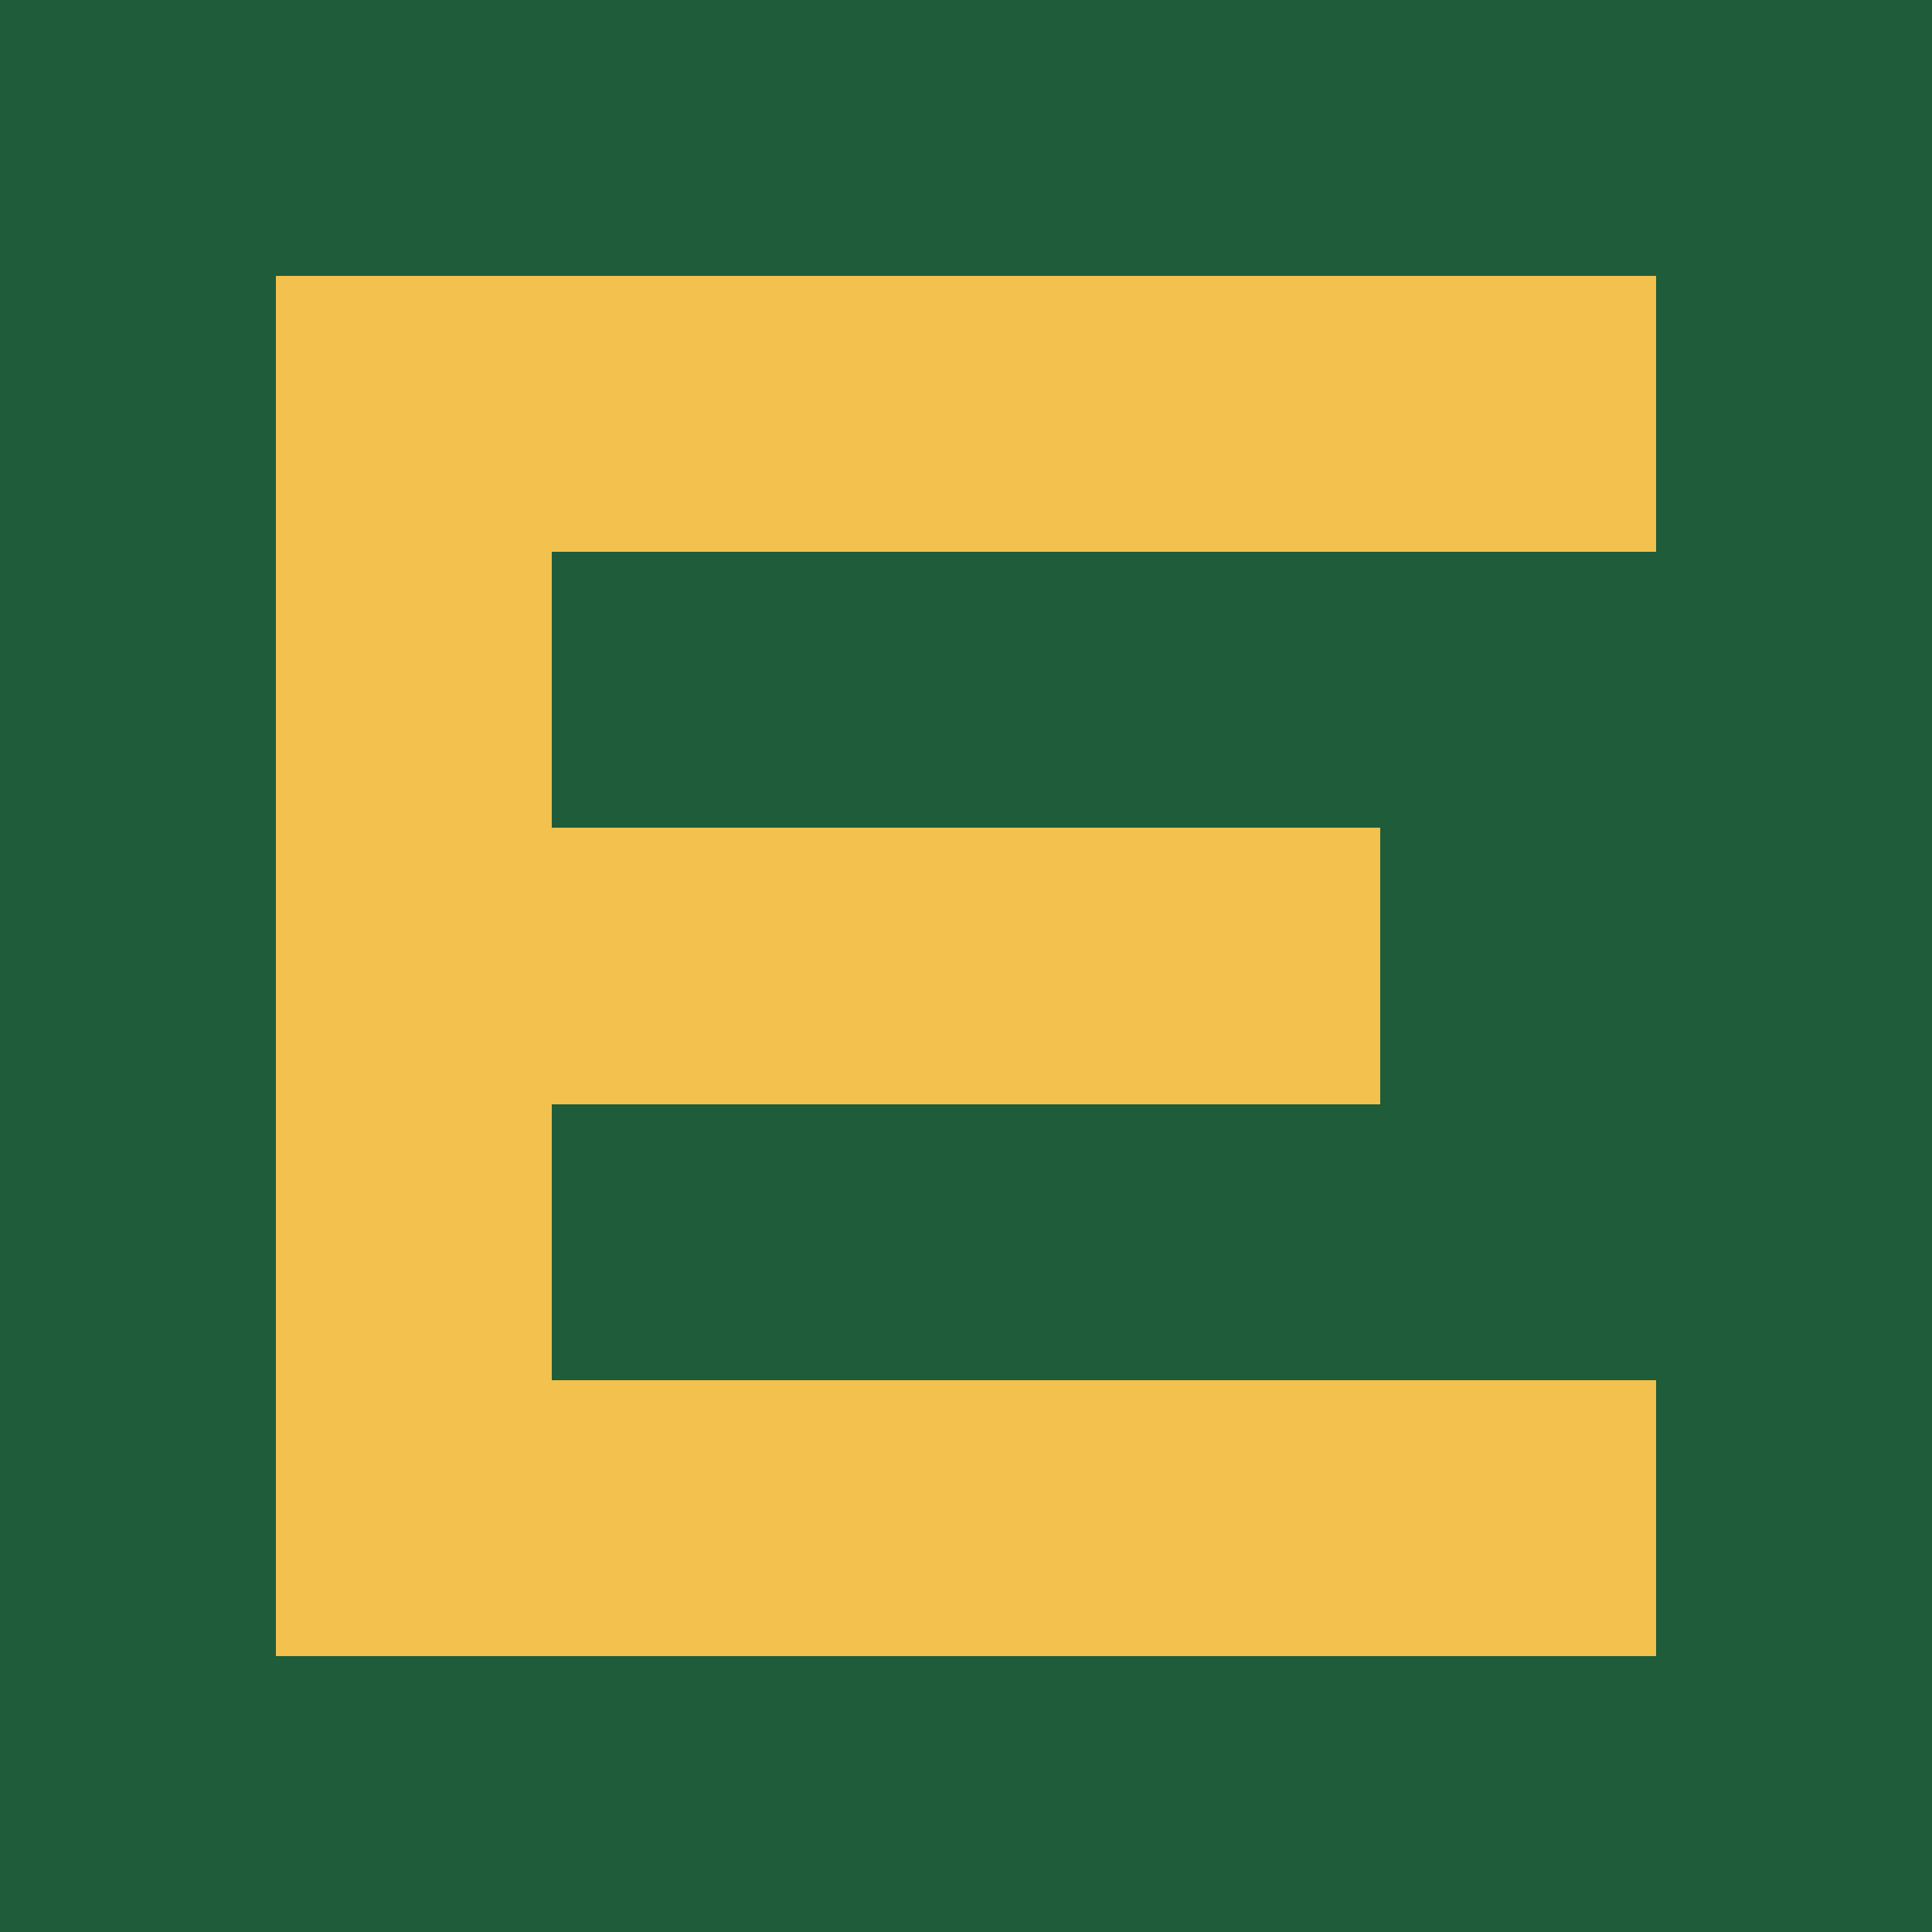
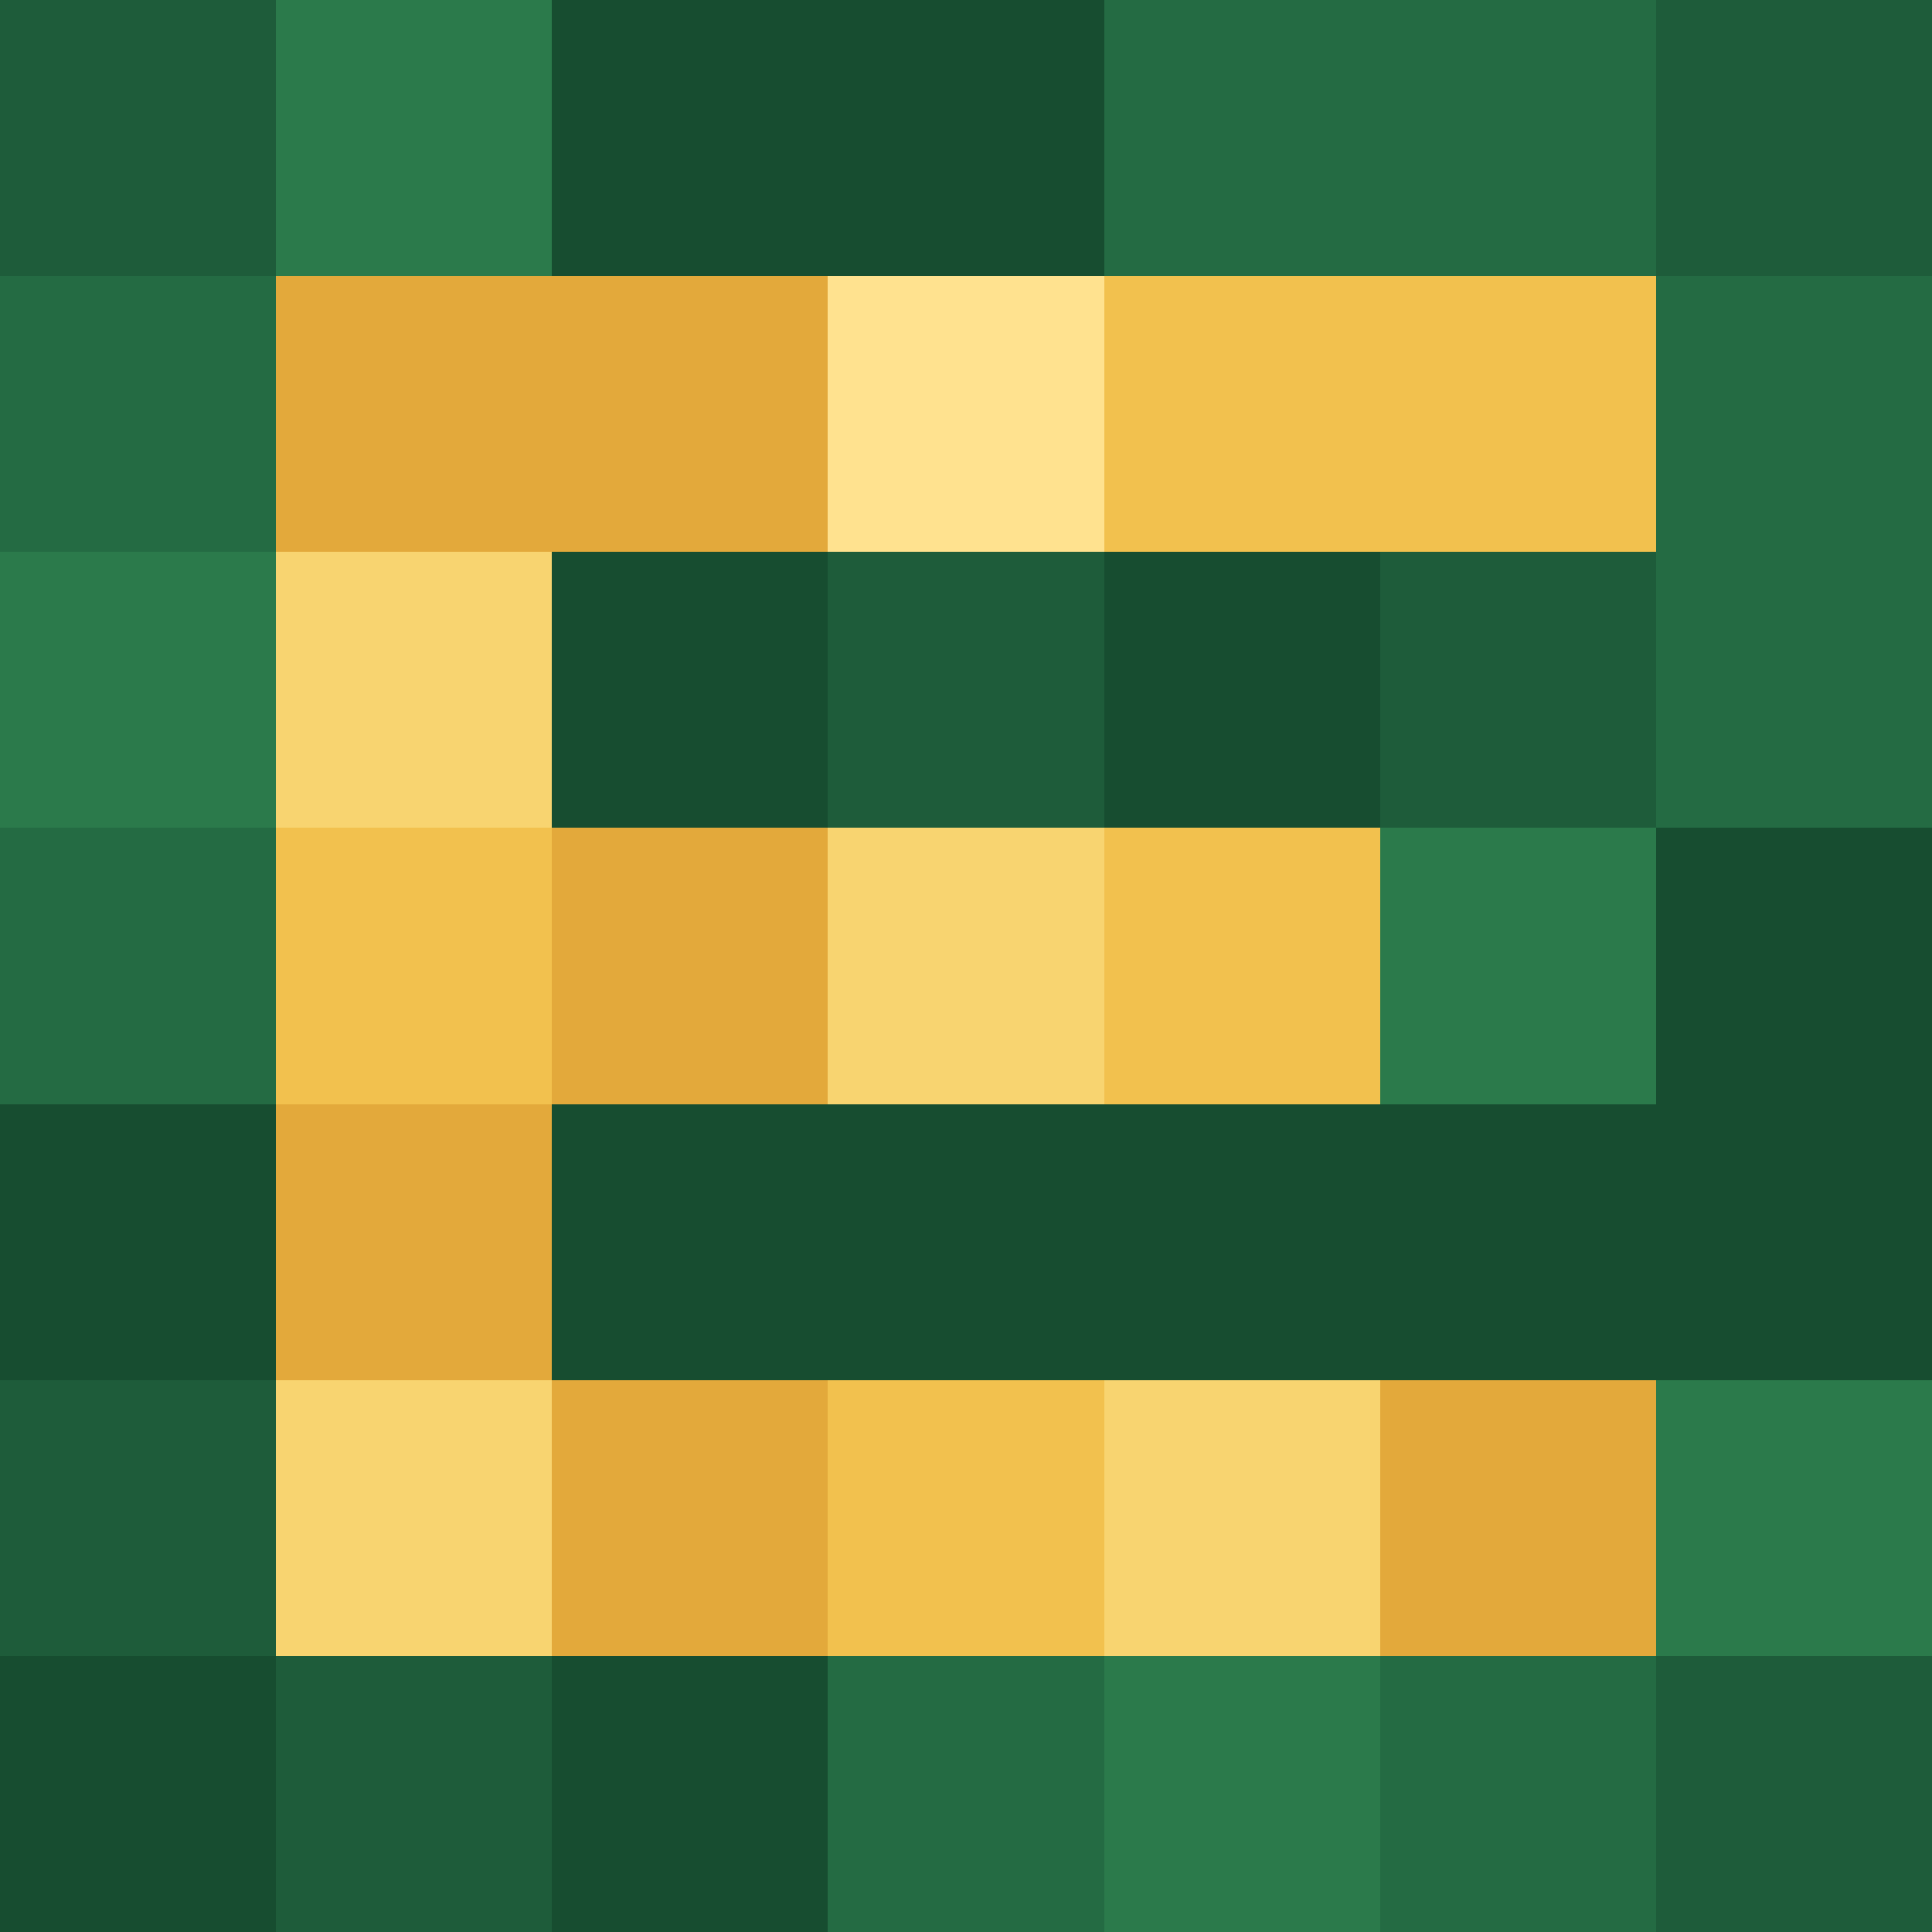
<svg xmlns="http://www.w3.org/2000/svg" viewBox="0 0 7 7" shape-rendering="crispEdges">
-   <rect width="7" height="7" fill="#1e5c3a" />
-   <path fill="#f2c14e" d="M1 1h5v1H1zM1 2h1v3H1zM2 3h3v1H2zM1 5h5v1H1z" />
+   <rect x="0" y="0" width="1" height="1" fill="#1e5c3a" />
+   <rect x="1" y="0" width="1" height="1" fill="#2b7a4b" />
+   <rect x="2" y="0" width="1" height="1" fill="#174d30" />
+   <rect x="3" y="0" width="1" height="1" fill="#174d30" />
+   <rect x="4" y="0" width="1" height="1" fill="#246b43" />
+   <rect x="5" y="0" width="1" height="1" fill="#246b43" />
+   <rect x="6" y="0" width="1" height="1" fill="#1e5c3a" />
+   <rect x="0" y="1" width="1" height="1" fill="#246b43" />
+   <rect x="1" y="1" width="1" height="1" fill="#e3a93b" />
+   <rect x="2" y="1" width="1" height="1" fill="#e3a93b" />
+   <rect x="3" y="1" width="1" height="1" fill="#ffe28f" />
+   <rect x="4" y="1" width="1" height="1" fill="#f2c14e" />
+   <rect x="5" y="1" width="1" height="1" fill="#f2c14e" />
+   <rect x="6" y="1" width="1" height="1" fill="#246b43" />
+   <rect x="0" y="2" width="1" height="1" fill="#2b7a4b" />
+   <rect x="1" y="2" width="1" height="1" fill="#f8d470" />
+   <rect x="2" y="2" width="1" height="1" fill="#174d30" />
+   <rect x="3" y="2" width="1" height="1" fill="#1e5c3a" />
+   <rect x="4" y="2" width="1" height="1" fill="#174d30" />
+   <rect x="5" y="2" width="1" height="1" fill="#1e5c3a" />
+   <rect x="6" y="2" width="1" height="1" fill="#246b43" />
+   <rect x="0" y="3" width="1" height="1" fill="#246b43" />
+   <rect x="1" y="3" width="1" height="1" fill="#f2c14e" />
+   <rect x="2" y="3" width="1" height="1" fill="#e3a93b" />
+   <rect x="3" y="3" width="1" height="1" fill="#f8d470" />
+   <rect x="4" y="3" width="1" height="1" fill="#f2c14e" />
+   <rect x="5" y="3" width="1" height="1" fill="#2b7a4b" />
+   <rect x="6" y="3" width="1" height="1" fill="#174d30" />
+   <rect x="0" y="4" width="1" height="1" fill="#174d30" />
+   <rect x="1" y="4" width="1" height="1" fill="#e3a93b" />
+   <rect x="2" y="4" width="1" height="1" fill="#174d30" />
+   <rect x="3" y="4" width="1" height="1" fill="#174d30" />
+   <rect x="4" y="4" width="1" height="1" fill="#174d30" />
+   <rect x="5" y="4" width="1" height="1" fill="#174d30" />
+   <rect x="6" y="4" width="1" height="1" fill="#174d30" />
+   <rect x="0" y="5" width="1" height="1" fill="#1e5c3a" />
+   <rect x="1" y="5" width="1" height="1" fill="#f8d470" />
+   <rect x="2" y="5" width="1" height="1" fill="#e3a93b" />
+   <rect x="3" y="5" width="1" height="1" fill="#f2c14e" />
+   <rect x="4" y="5" width="1" height="1" fill="#f8d470" />
+   <rect x="5" y="5" width="1" height="1" fill="#e3a93b" />
+   <rect x="6" y="5" width="1" height="1" fill="#2b7a4b" />
+   <rect x="0" y="6" width="1" height="1" fill="#174d30" />
+   <rect x="1" y="6" width="1" height="1" fill="#1e5c3a" />
+   <rect x="2" y="6" width="1" height="1" fill="#174d30" />
+   <rect x="3" y="6" width="1" height="1" fill="#246b43" />
+   <rect x="4" y="6" width="1" height="1" fill="#2b7a4b" />
+   <rect x="5" y="6" width="1" height="1" fill="#246b43" />
+   <rect x="6" y="6" width="1" height="1" fill="#1e5c3a" />
</svg>
